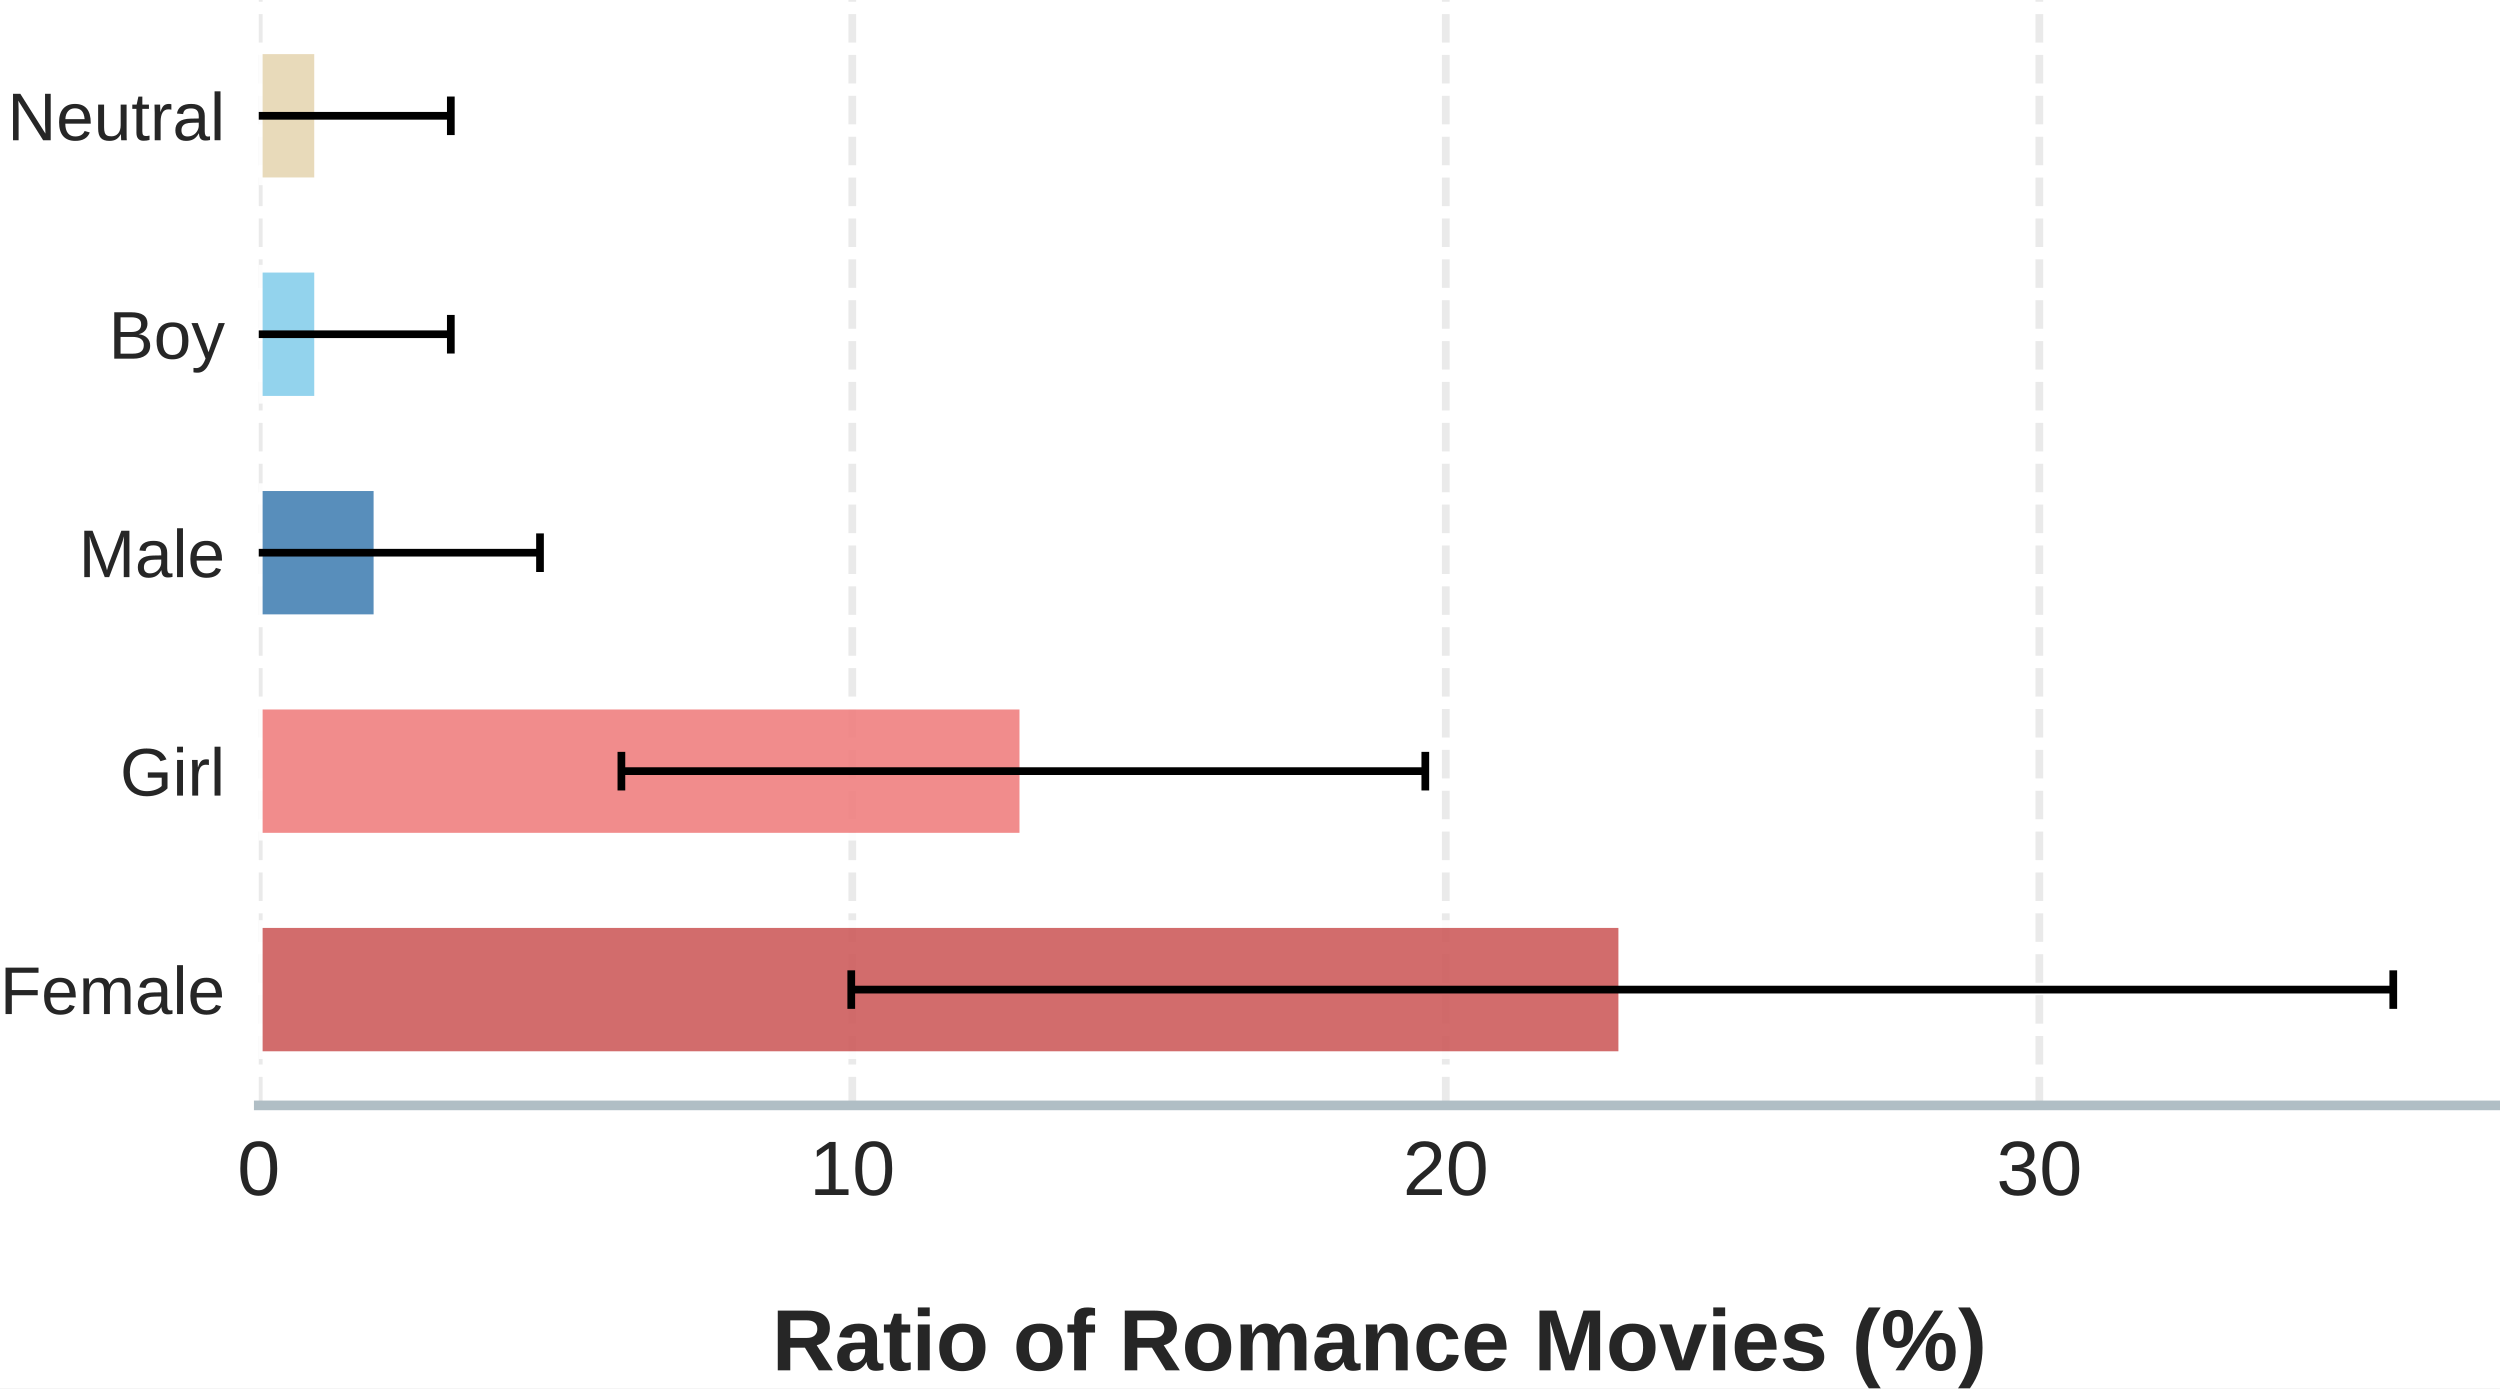
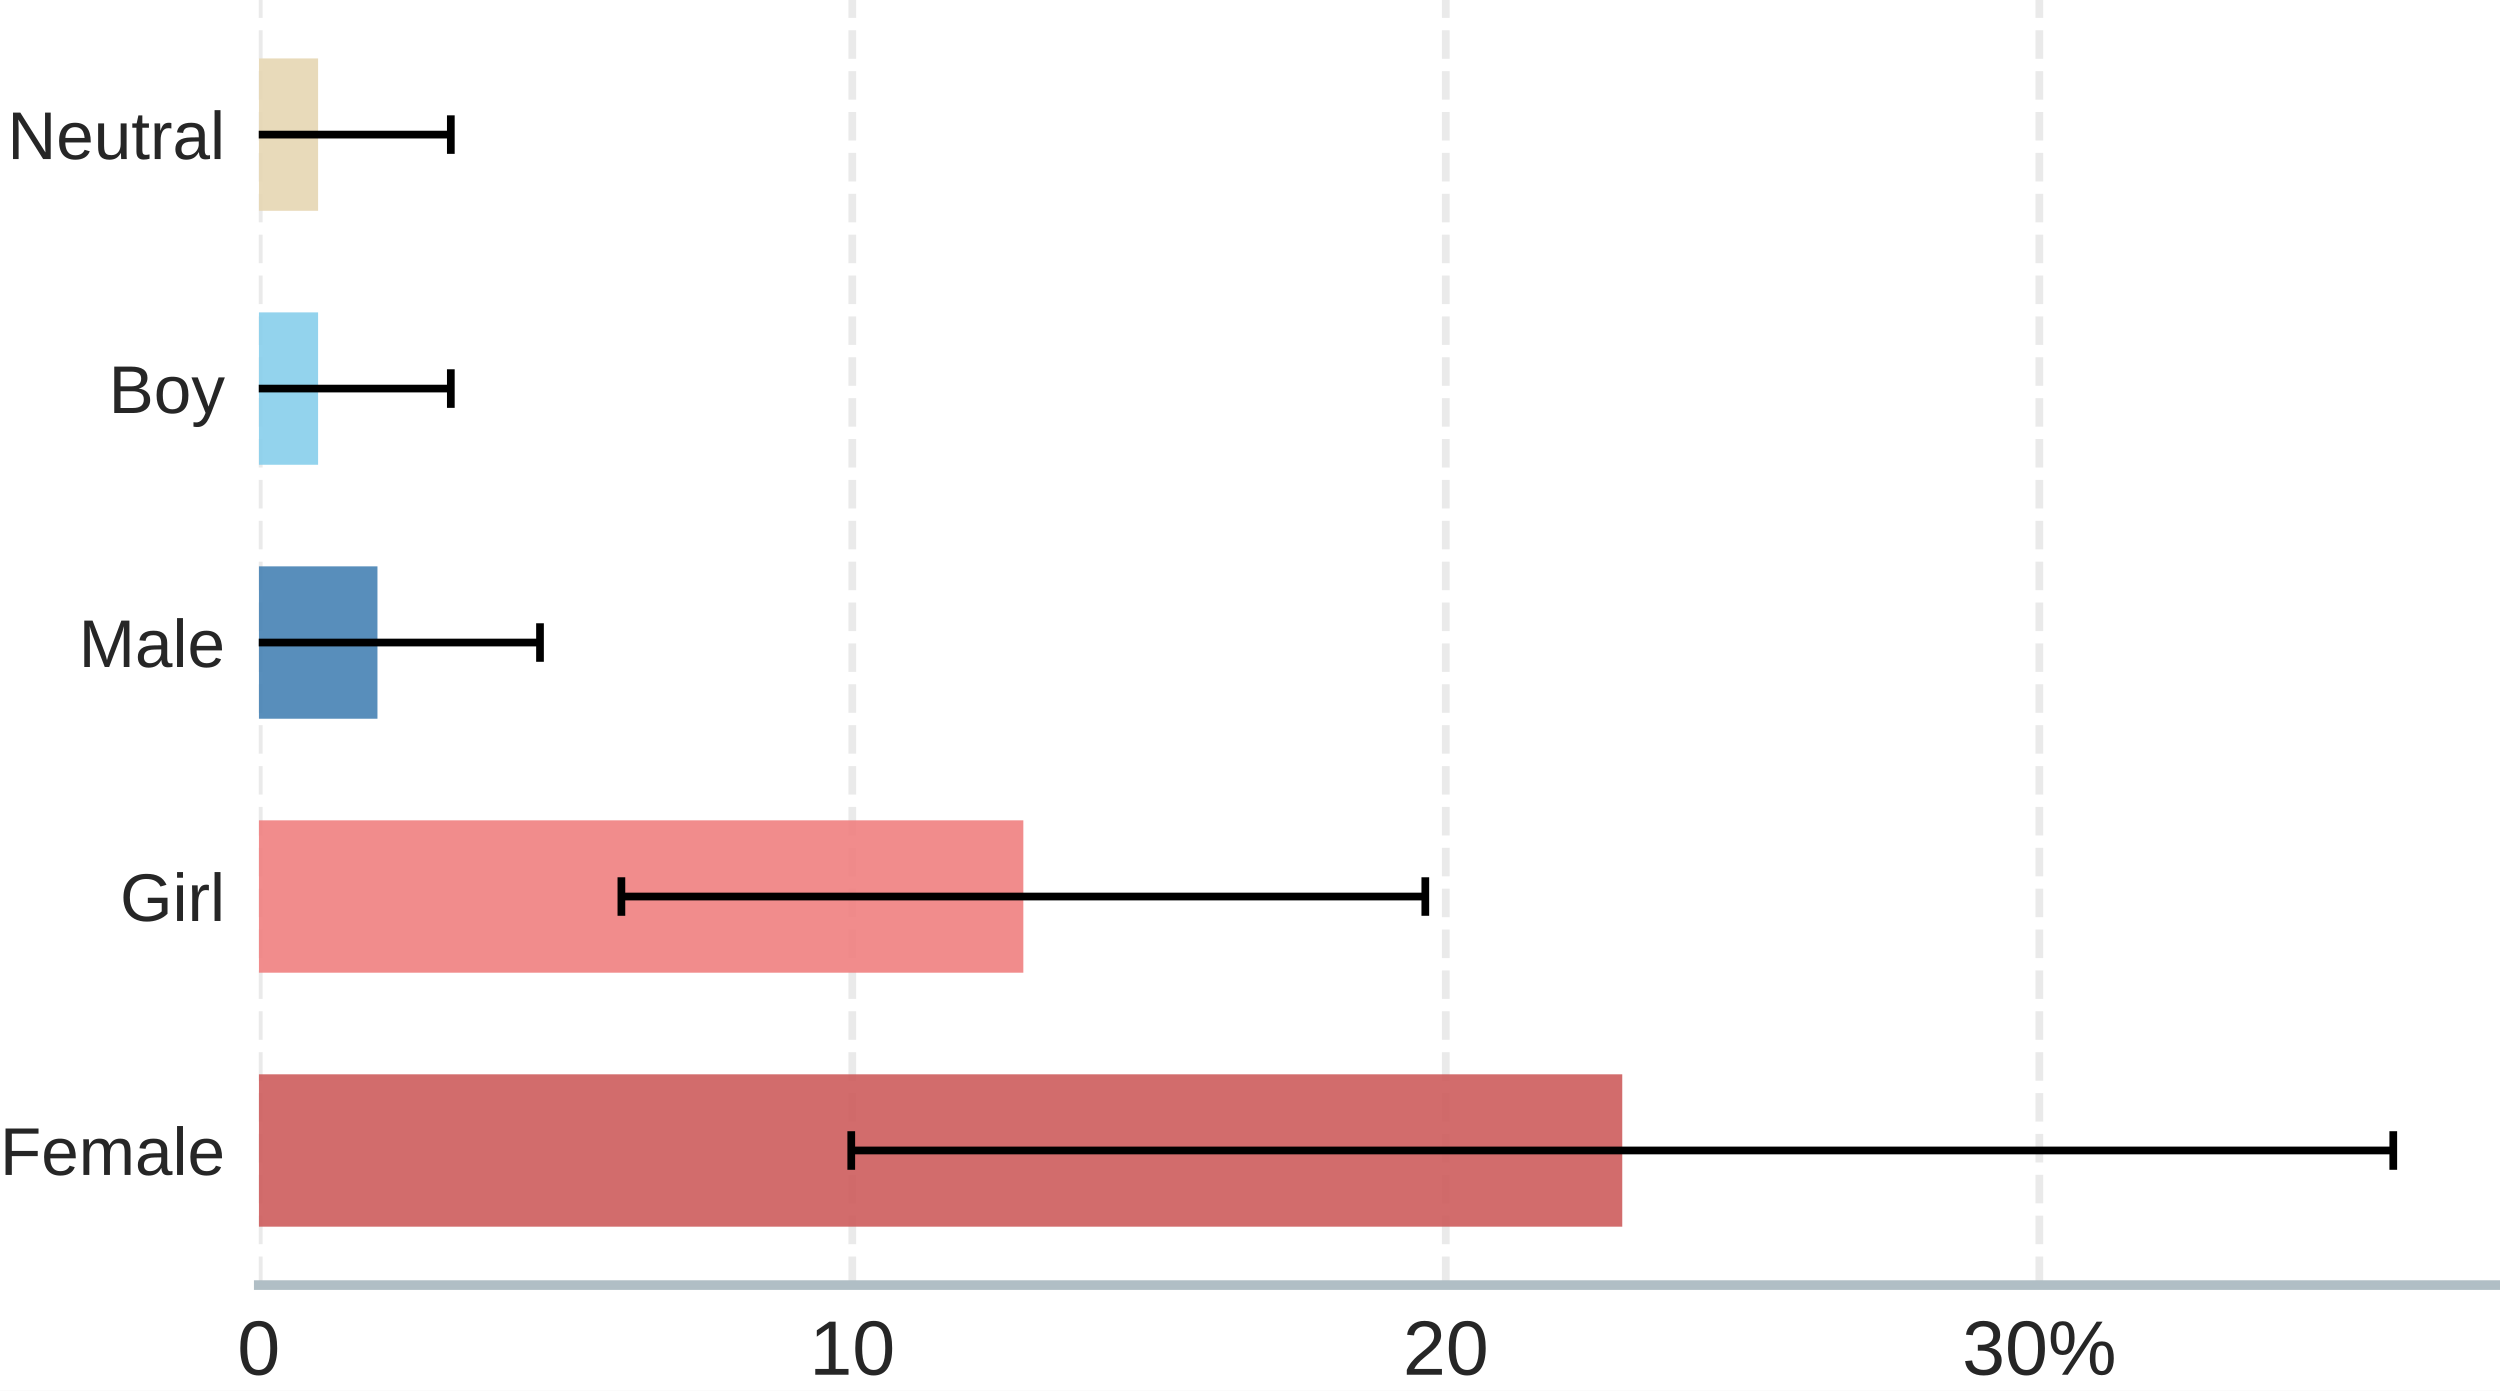
- <svg xmlns="http://www.w3.org/2000/svg" xmlns:xlink="http://www.w3.org/1999/xlink" width="259.32pt" height="144.007pt" viewBox="0 0 259.32 144.007" version="1.1">
+ <svg xmlns="http://www.w3.org/2000/svg" xmlns:xlink="http://www.w3.org/1999/xlink" width="259.32pt" height="144.257pt" viewBox="0 0 259.32 144.257" version="1.1">
  <defs>
    <style type="text/css">*{stroke-linejoin: round; stroke-linecap: butt}</style>
  </defs>
  <g id="figure_1">
    <g id="patch_1">
-       <path d="M 0 144.007  L 259.32 144.007  L 259.32 0  L 0 0  z " style="fill: #ffffff" />
+       <path d="M 0 144.257  L 259.32 144.257  L 259.32 0  L 0 0  z " style="fill: #ffffff" />
    </g>
    <g id="axes_1">
      <g id="patch_2">
-         <path d="M 26.84 114.66  L 259.32 114.66  L 259.32 0  L 26.84 0  z " style="fill: #ffffff" />
+         <path d="M 26.84 133.3  L 259.32 133.3  L 259.32 0  L 26.84 0  z " style="fill: #ffffff" />
      </g>
      <g id="matplotlib.axis_1">
        <g id="xtick_1">
          <g id="line2d_1">
-             <path d="M 26.84 114.66  L 26.84 0  " clip-path="url(#p7f2f84654e)" style="fill: none; stroke-dasharray: 2.96,1.28; stroke-dashoffset: 0; stroke: #cccccc; stroke-opacity: 0.4; stroke-width: 0.8" />
-           </g>
+             <path d="M 26.84 133.3  L 26.84 0  " clip-path="url(#pc5c90c7243)" style="fill: none; stroke-dasharray: 2.96,1.28; stroke-dashoffset: 0; stroke: #cccccc; stroke-opacity: 0.4; stroke-width: 0.8" />
+           </g>
+           <g id="line2d_2" />
          <g id="text_1">
-             <g style="fill: #262626" transform="translate(24.61516 123.9575) scale(0.08 -0.08)">
+             <g style="fill: #262626" transform="translate(24.61516 142.5975) scale(0.08 -0.08)">
              <defs>
                <path id="LiberationSans-30" d="M 3309 2203  Q 3309 1100 2920 518  Q 2531 -63 1772 -63  Q 1013 -63 631 515  Q 250 1094 250 2203  Q 250 3338 620 3903  Q 991 4469 1791 4469  Q 2569 4469 2939 3897  Q 3309 3325 3309 2203  z M 2738 2203  Q 2738 3156 2517 3584  Q 2297 4013 1791 4013  Q 1272 4013 1045 3591  Q 819 3169 819 2203  Q 819 1266 1048 831  Q 1278 397 1778 397  Q 2275 397 2506 840  Q 2738 1284 2738 2203  z " transform="scale(0.015625)" />
              </defs>
              <use xlink:href="#LiberationSans-30" />
            </g>
          </g>
        </g>
        <g id="xtick_2">
-           <g id="line2d_2">
-             <path d="M 88.405 114.66  L 88.405 0  " clip-path="url(#p7f2f84654e)" style="fill: none; stroke-dasharray: 2.96,1.28; stroke-dashoffset: 0; stroke: #cccccc; stroke-opacity: 0.4; stroke-width: 0.8" />
-           </g>
+           <g id="line2d_3">
+             <path d="M 88.405 133.3  L 88.405 0  " clip-path="url(#pc5c90c7243)" style="fill: none; stroke-dasharray: 2.96,1.28; stroke-dashoffset: 0; stroke: #cccccc; stroke-opacity: 0.4; stroke-width: 0.8" />
+           </g>
+           <g id="line2d_4" />
          <g id="text_2">
-             <g style="fill: #262626" transform="translate(83.9562 123.9575) scale(0.08 -0.08)">
+             <g style="fill: #262626" transform="translate(83.9562 142.5975) scale(0.08 -0.08)">
              <defs>
                <path id="LiberationSans-31" d="M 488 0  L 488 478  L 1609 478  L 1609 3866  L 616 3156  L 616 3688  L 1656 4403  L 2175 4403  L 2175 478  L 3247 478  L 3247 0  L 488 0  z " transform="scale(0.015625)" />
              </defs>
              <use xlink:href="#LiberationSans-31" />
              <use xlink:href="#LiberationSans-30" transform="translate(55.61523 0)" />
            </g>
          </g>
        </g>
        <g id="xtick_3">
-           <g id="line2d_3">
-             <path d="M 149.97 114.66  L 149.97 0  " clip-path="url(#p7f2f84654e)" style="fill: none; stroke-dasharray: 2.96,1.28; stroke-dashoffset: 0; stroke: #cccccc; stroke-opacity: 0.4; stroke-width: 0.8" />
-           </g>
+           <g id="line2d_5">
+             <path d="M 149.97 133.3  L 149.97 0  " clip-path="url(#pc5c90c7243)" style="fill: none; stroke-dasharray: 2.96,1.28; stroke-dashoffset: 0; stroke: #cccccc; stroke-opacity: 0.4; stroke-width: 0.8" />
+           </g>
+           <g id="line2d_6" />
          <g id="text_3">
-             <g style="fill: #262626" transform="translate(145.5216 123.9575) scale(0.08 -0.08)">
+             <g style="fill: #262626" transform="translate(145.5216 142.5975) scale(0.08 -0.08)">
              <defs>
                <path id="LiberationSans-32" d="M 322 0  L 322 397  Q 481 763 711 1042  Q 941 1322 1194 1548  Q 1447 1775 1695 1969  Q 1944 2163 2144 2356  Q 2344 2550 2467 2762  Q 2591 2975 2591 3244  Q 2591 3606 2378 3806  Q 2166 4006 1788 4006  Q 1428 4006 1195 3811  Q 963 3616 922 3263  L 347 3316  Q 409 3844 795 4156  Q 1181 4469 1788 4469  Q 2453 4469 2811 4155  Q 3169 3841 3169 3263  Q 3169 3006 3051 2753  Q 2934 2500 2703 2247  Q 2472 1994 1819 1463  Q 1459 1169 1246 933  Q 1034 697 941 478  L 3238 478  L 3238 0  L 322 0  z " transform="scale(0.015625)" />
              </defs>
              <use xlink:href="#LiberationSans-32" />
              <use xlink:href="#LiberationSans-30" transform="translate(55.61523 0)" />
            </g>
          </g>
        </g>
        <g id="xtick_4">
-           <g id="line2d_4">
-             <path d="M 211.536 114.66  L 211.536 0  " clip-path="url(#p7f2f84654e)" style="fill: none; stroke-dasharray: 2.96,1.28; stroke-dashoffset: 0; stroke: #cccccc; stroke-opacity: 0.4; stroke-width: 0.8" />
-           </g>
+           <g id="line2d_7">
+             <path d="M 211.536 133.3  L 211.536 0  " clip-path="url(#pc5c90c7243)" style="fill: none; stroke-dasharray: 2.96,1.28; stroke-dashoffset: 0; stroke: #cccccc; stroke-opacity: 0.4; stroke-width: 0.8" />
+           </g>
+           <g id="line2d_8" />
          <g id="text_4">
-             <g style="fill: #262626" transform="translate(207.087 123.9575) scale(0.08 -0.08)">
+             <g style="fill: #262626" transform="translate(203.5302 142.5975) scale(0.08 -0.08)">
              <defs>
                <path id="LiberationSans-33" d="M 3278 1216  Q 3278 606 2890 271  Q 2503 -63 1784 -63  Q 1116 -63 717 239  Q 319 541 244 1131  L 825 1184  Q 938 403 1784 403  Q 2209 403 2451 612  Q 2694 822 2694 1234  Q 2694 1594 2417 1795  Q 2141 1997 1619 1997  L 1300 1997  L 1300 2484  L 1606 2484  Q 2069 2484 2323 2686  Q 2578 2888 2578 3244  Q 2578 3597 2370 3801  Q 2163 4006 1753 4006  Q 1381 4006 1151 3815  Q 922 3625 884 3278  L 319 3322  Q 381 3863 767 4166  Q 1153 4469 1759 4469  Q 2422 4469 2789 4161  Q 3156 3853 3156 3303  Q 3156 2881 2920 2617  Q 2684 2353 2234 2259  L 2234 2247  Q 2728 2194 3003 1916  Q 3278 1638 3278 1216  z " transform="scale(0.015625)" />
+                 <path id="LiberationSans-25" d="M 5463 1356  Q 5463 684 5209 323  Q 4956 -38 4463 -38  Q 3975 -38 3726 314  Q 3478 666 3478 1356  Q 3478 2069 3717 2417  Q 3956 2766 4475 2766  Q 4988 2766 5225 2408  Q 5463 2050 5463 1356  z M 1647 0  L 1163 0  L 4044 4403  L 4534 4403  L 1647 0  z M 1231 4441  Q 1728 4441 1968 4091  Q 2209 3741 2209 3047  Q 2209 2369 1961 2003  Q 1713 1638 1219 1638  Q 725 1638 476 2000  Q 228 2363 228 3047  Q 228 3744 468 4092  Q 709 4441 1231 4441  z M 5000 1356  Q 5000 1916 4879 2167  Q 4759 2419 4475 2419  Q 4191 2419 4064 2172  Q 3938 1925 3938 1356  Q 3938 822 4061 564  Q 4184 306 4469 306  Q 4744 306 4872 567  Q 5000 828 5000 1356  z M 1750 3047  Q 1750 3597 1631 3850  Q 1513 4103 1231 4103  Q 938 4103 813 3854  Q 688 3606 688 3047  Q 688 2506 813 2248  Q 938 1991 1225 1991  Q 1497 1991 1623 2253  Q 1750 2516 1750 3047  z " transform="scale(0.015625)" />
              </defs>
              <use xlink:href="#LiberationSans-33" />
              <use xlink:href="#LiberationSans-30" transform="translate(55.61523 0)" />
-             </g>
-           </g>
-         </g>
-         <g id="text_5">
-           <g style="fill: #262626" transform="translate(80.07461 142.1397) scale(0.09 -0.09)">
-             <defs>
-               <path id="LiberationSans-Bold-52" d="M 3453 0  L 2431 1672  L 1350 1672  L 1350 0  L 428 0  L 428 4403  L 2628 4403  Q 3416 4403 3844 4064  Q 4272 3725 4272 3091  Q 4272 2628 4009 2292  Q 3747 1956 3300 1850  L 4491 0  L 3453 0  z M 3344 3053  Q 3344 3688 2531 3688  L 1350 3688  L 1350 2388  L 2556 2388  Q 2944 2388 3144 2563  Q 3344 2738 3344 3053  z " transform="scale(0.015625)" />
-               <path id="LiberationSans-Bold-61" d="M 1228 -63  Q 738 -63 463 204  Q 188 472 188 956  Q 188 1481 530 1756  Q 872 2031 1522 2038  L 2250 2050  L 2250 2222  Q 2250 2553 2134 2714  Q 2019 2875 1756 2875  Q 1513 2875 1398 2764  Q 1284 2653 1256 2397  L 341 2441  Q 425 2934 792 3189  Q 1159 3444 1794 3444  Q 2434 3444 2781 3128  Q 3128 2813 3128 2231  L 3128 1000  Q 3128 716 3192 608  Q 3256 500 3406 500  Q 3506 500 3600 519  L 3600 44  Q 3522 25 3459 9  Q 3397 -6 3334 -15  Q 3272 -25 3201 -31  Q 3131 -38 3038 -38  Q 2706 -38 2548 125  Q 2391 288 2359 603  L 2341 603  Q 1972 -63 1228 -63  z M 2250 1566  L 1800 1559  Q 1494 1547 1366 1492  Q 1238 1438 1170 1325  Q 1103 1213 1103 1025  Q 1103 784 1214 667  Q 1325 550 1509 550  Q 1716 550 1886 662  Q 2056 775 2153 973  Q 2250 1172 2250 1394  L 2250 1566  z " transform="scale(0.015625)" />
-               <path id="LiberationSans-Bold-74" d="M 1313 -56  Q 925 -56 715 155  Q 506 366 506 794  L 506 2788  L 78 2788  L 78 3381  L 550 3381  L 825 4175  L 1375 4175  L 1375 3381  L 2016 3381  L 2016 2788  L 1375 2788  L 1375 1031  Q 1375 784 1469 667  Q 1563 550 1759 550  Q 1863 550 2053 594  L 2053 50  Q 1728 -56 1313 -56  z " transform="scale(0.015625)" />
-               <path id="LiberationSans-Bold-69" d="M 447 3991  L 447 4638  L 1325 4638  L 1325 3991  L 447 3991  z M 447 0  L 447 3381  L 1325 3381  L 1325 0  L 447 0  z " transform="scale(0.015625)" />
-               <path id="LiberationSans-Bold-6f" d="M 3659 1694  Q 3659 872 3203 404  Q 2747 -63 1941 -63  Q 1150 -63 700 406  Q 250 875 250 1694  Q 250 2509 700 2976  Q 1150 3444 1959 3444  Q 2788 3444 3223 2992  Q 3659 2541 3659 1694  z M 2741 1694  Q 2741 2297 2544 2569  Q 2347 2841 1972 2841  Q 1172 2841 1172 1694  Q 1172 1128 1367 833  Q 1563 538 1931 538  Q 2741 538 2741 1694  z " transform="scale(0.015625)" />
-               <path id="LiberationSans-Bold-20" transform="scale(0.015625)" />
-               <path id="LiberationSans-Bold-66" d="M 1478 2788  L 1478 0  L 603 0  L 603 2788  L 109 2788  L 109 3381  L 603 3381  L 603 3734  Q 603 4194 847 4416  Q 1091 4638 1588 4638  Q 1834 4638 2144 4588  L 2144 4022  Q 2016 4050 1888 4050  Q 1663 4050 1570 3961  Q 1478 3872 1478 3647  L 1478 3381  L 2144 3381  L 2144 2788  L 1478 2788  z " transform="scale(0.015625)" />
-               <path id="LiberationSans-Bold-6d" d="M 2438 0  L 2438 1897  Q 2438 2788 1925 2788  Q 1659 2788 1492 2516  Q 1325 2244 1325 1813  L 1325 0  L 447 0  L 447 2625  Q 447 2897 439 3070  Q 431 3244 422 3381  L 1259 3381  Q 1269 3322 1284 3064  Q 1300 2806 1300 2709  L 1313 2709  Q 1475 3097 1717 3272  Q 1959 3447 2297 3447  Q 3072 3447 3238 2709  L 3256 2709  Q 3428 3103 3668 3275  Q 3909 3447 4281 3447  Q 4775 3447 5034 3111  Q 5294 2775 5294 2147  L 5294 0  L 4422 0  L 4422 1897  Q 4422 2788 3909 2788  Q 3653 2788 3489 2539  Q 3325 2291 3309 1853  L 3309 0  L 2438 0  z " transform="scale(0.015625)" />
-               <path id="LiberationSans-Bold-6e" d="M 2638 0  L 2638 1897  Q 2638 2788 2034 2788  Q 1716 2788 1520 2514  Q 1325 2241 1325 1813  L 1325 0  L 447 0  L 447 2625  Q 447 2897 439 3070  Q 431 3244 422 3381  L 1259 3381  Q 1269 3322 1284 3064  Q 1300 2806 1300 2709  L 1313 2709  Q 1491 3097 1759 3272  Q 2028 3447 2400 3447  Q 2938 3447 3225 3115  Q 3513 2784 3513 2147  L 3513 0  L 2638 0  z " transform="scale(0.015625)" />
-               <path id="LiberationSans-Bold-63" d="M 1856 -63  Q 1088 -63 669 395  Q 250 853 250 1672  Q 250 2509 672 2976  Q 1094 3444 1869 3444  Q 2466 3444 2856 3144  Q 3247 2844 3347 2316  L 2463 2272  Q 2425 2531 2275 2686  Q 2125 2841 1850 2841  Q 1172 2841 1172 1706  Q 1172 538 1863 538  Q 2113 538 2281 695  Q 2450 853 2491 1166  L 3372 1125  Q 3325 778 3123 506  Q 2922 234 2594 85  Q 2266 -63 1856 -63  z " transform="scale(0.015625)" />
-               <path id="LiberationSans-Bold-65" d="M 1831 -63  Q 1069 -63 659 389  Q 250 841 250 1706  Q 250 2544 665 2994  Q 1081 3444 1844 3444  Q 2572 3444 2956 2961  Q 3341 2478 3341 1547  L 3341 1522  L 1172 1522  Q 1172 1028 1355 776  Q 1538 525 1875 525  Q 2341 525 2463 928  L 3291 856  Q 2931 -63 1831 -63  z M 1831 2891  Q 1522 2891 1355 2675  Q 1188 2459 1178 2072  L 2491 2072  Q 2466 2481 2294 2686  Q 2122 2891 1831 2891  z " transform="scale(0.015625)" />
-               <path id="LiberationSans-Bold-4d" d="M 4084 0  L 4084 2669  Q 4084 2759 4086 2850  Q 4088 2941 4116 3628  Q 3894 2788 3788 2456  L 2994 0  L 2338 0  L 1544 2456  L 1209 3628  Q 1247 2903 1247 2669  L 1247 0  L 428 0  L 428 4403  L 1663 4403  L 2450 1941  L 2519 1703  L 2669 1113  L 2866 1819  L 3675 4403  L 4903 4403  L 4903 0  L 4084 0  z " transform="scale(0.015625)" />
-               <path id="LiberationSans-Bold-76" d="M 2284 0  L 1234 0  L 25 3381  L 953 3381  L 1544 1491  Q 1591 1334 1766 709  Q 1797 838 1894 1159  Q 1991 1481 2613 3381  L 3531 3381  L 2284 0  z " transform="scale(0.015625)" />
-               <path id="LiberationSans-Bold-73" d="M 3297 988  Q 3297 497 2895 217  Q 2494 -63 1784 -63  Q 1088 -63 717 157  Q 347 378 225 844  L 997 959  Q 1063 719 1223 619  Q 1384 519 1784 519  Q 2153 519 2322 612  Q 2491 706 2491 906  Q 2491 1069 2355 1164  Q 2219 1259 1894 1325  Q 1150 1472 890 1598  Q 631 1725 495 1926  Q 359 2128 359 2422  Q 359 2906 732 3176  Q 1106 3447 1791 3447  Q 2394 3447 2761 3212  Q 3128 2978 3219 2534  L 2441 2453  Q 2403 2659 2256 2761  Q 2109 2863 1791 2863  Q 1478 2863 1322 2783  Q 1166 2703 1166 2516  Q 1166 2369 1286 2283  Q 1406 2197 1691 2141  Q 2088 2059 2395 1973  Q 2703 1888 2889 1769  Q 3075 1650 3186 1464  Q 3297 1278 3297 988  z " transform="scale(0.015625)" />
-               <path id="LiberationSans-Bold-28" d="M 1247 -1328  Q 756 -622 537 81  Q 319 784 319 1659  Q 319 2531 537 3232  Q 756 3934 1247 4638  L 2125 4638  Q 1631 3925 1407 3219  Q 1184 2513 1184 1656  Q 1184 803 1406 101  Q 1628 -600 2125 -1328  L 1247 -1328  z " transform="scale(0.015625)" />
-               <path id="LiberationSans-Bold-25" d="M 5522 1350  Q 5522 669 5240 309  Q 4959 -50 4416 -50  Q 3866 -50 3587 306  Q 3309 663 3309 1350  Q 3309 2050 3578 2401  Q 3847 2753 4428 2753  Q 4991 2753 5256 2398  Q 5522 2044 5522 1350  z M 1725 0  L 1081 0  L 3956 4403  L 4609 4403  L 1725 0  z M 1275 4453  Q 1834 4453 2104 4100  Q 2375 3747 2375 3053  Q 2375 2372 2092 2011  Q 1809 1650 1259 1650  Q 716 1650 437 2008  Q 159 2366 159 3053  Q 159 3763 428 4108  Q 697 4453 1275 4453  z M 4850 1350  Q 4850 1847 4754 2059  Q 4659 2272 4428 2272  Q 4178 2272 4083 2056  Q 3988 1841 3988 1350  Q 3988 850 4088 645  Q 4188 441 4422 441  Q 4650 441 4750 653  Q 4850 866 4850 1350  z M 1697 3053  Q 1697 3544 1601 3756  Q 1506 3969 1275 3969  Q 1025 3969 928 3758  Q 831 3547 831 3053  Q 831 2559 932 2348  Q 1034 2138 1269 2138  Q 1500 2138 1598 2350  Q 1697 2563 1697 3053  z " transform="scale(0.015625)" />
-               <path id="LiberationSans-Bold-29" d="M 6 -1328  Q 506 -597 726 101  Q 947 800 947 1656  Q 947 2516 722 3223  Q 497 3931 6 4638  L 884 4638  Q 1378 3928 1595 3225  Q 1813 2522 1813 1659  Q 1813 791 1595 87  Q 1378 -616 884 -1328  L 6 -1328  z " transform="scale(0.015625)" />
-             </defs>
-             <use xlink:href="#LiberationSans-Bold-52" />
-             <use xlink:href="#LiberationSans-Bold-61" transform="translate(72.2168 0)" />
-             <use xlink:href="#LiberationSans-Bold-74" transform="translate(127.832 0)" />
-             <use xlink:href="#LiberationSans-Bold-69" transform="translate(161.1328 0)" />
-             <use xlink:href="#LiberationSans-Bold-6f" transform="translate(188.916 0)" />
-             <use xlink:href="#LiberationSans-Bold-20" transform="translate(250 0)" />
-             <use xlink:href="#LiberationSans-Bold-6f" transform="translate(277.7832 0)" />
-             <use xlink:href="#LiberationSans-Bold-66" transform="translate(338.8672 0)" />
-             <use xlink:href="#LiberationSans-Bold-20" transform="translate(372.168 0)" />
-             <use xlink:href="#LiberationSans-Bold-52" transform="translate(399.9512 0)" />
-             <use xlink:href="#LiberationSans-Bold-6f" transform="translate(472.168 0)" />
-             <use xlink:href="#LiberationSans-Bold-6d" transform="translate(533.252 0)" />
-             <use xlink:href="#LiberationSans-Bold-61" transform="translate(622.168 0)" />
-             <use xlink:href="#LiberationSans-Bold-6e" transform="translate(677.7832 0)" />
-             <use xlink:href="#LiberationSans-Bold-63" transform="translate(738.8672 0)" />
-             <use xlink:href="#LiberationSans-Bold-65" transform="translate(794.4824 0)" />
-             <use xlink:href="#LiberationSans-Bold-20" transform="translate(850.0977 0)" />
-             <use xlink:href="#LiberationSans-Bold-4d" transform="translate(877.8809 0)" />
-             <use xlink:href="#LiberationSans-Bold-6f" transform="translate(961.1816 0)" />
-             <use xlink:href="#LiberationSans-Bold-76" transform="translate(1022.266 0)" />
-             <use xlink:href="#LiberationSans-Bold-69" transform="translate(1077.881 0)" />
-             <use xlink:href="#LiberationSans-Bold-65" transform="translate(1105.664 0)" />
-             <use xlink:href="#LiberationSans-Bold-73" transform="translate(1161.279 0)" />
-             <use xlink:href="#LiberationSans-Bold-20" transform="translate(1216.895 0)" />
-             <use xlink:href="#LiberationSans-Bold-28" transform="translate(1244.678 0)" />
-             <use xlink:href="#LiberationSans-Bold-25" transform="translate(1277.979 0)" />
-             <use xlink:href="#LiberationSans-Bold-29" transform="translate(1366.895 0)" />
+               <use xlink:href="#LiberationSans-25" transform="translate(111.2305 0)" />
+             </g>
          </g>
        </g>
      </g>
      <g id="matplotlib.axis_2">
        <g id="ytick_1">
-           <g id="text_6">
-             <g style="fill: #262626" transform="translate(0 105.1866) scale(0.07 -0.07)">
+           <g id="line2d_9" />
+           <g id="text_5">
+             <g style="fill: #262626" transform="translate(0 121.8742) scale(0.07 -0.07)">
              <defs>
                <path id="LiberationSans-46" d="M 1122 3916  L 1122 2278  L 3578 2278  L 3578 1784  L 1122 1784  L 1122 0  L 525 0  L 525 4403  L 3653 4403  L 3653 3916  L 1122 3916  z " transform="scale(0.015625)" />
                <path id="LiberationSans-65" d="M 863 1572  Q 863 991 1103 675  Q 1344 359 1806 359  Q 2172 359 2392 506  Q 2613 653 2691 878  L 3184 738  Q 2881 -63 1806 -63  Q 1056 -63 664 384  Q 272 831 272 1713  Q 272 2550 664 2997  Q 1056 3444 1784 3444  Q 3275 3444 3275 1647  L 3275 1572  L 863 1572  z M 2694 2003  Q 2647 2538 2422 2783  Q 2197 3028 1775 3028  Q 1366 3028 1127 2754  Q 888 2481 869 2003  L 2694 2003  z " transform="scale(0.015625)" />
                <path id="LiberationSans-6d" d="M 2400 0  L 2400 2144  Q 2400 2634 2265 2821  Q 2131 3009 1781 3009  Q 1422 3009 1212 2734  Q 1003 2459 1003 1959  L 1003 0  L 444 0  L 444 2659  Q 444 3250 425 3381  L 956 3381  Q 959 3366 962 3297  Q 966 3228 970 3139  Q 975 3050 981 2803  L 991 2803  Q 1172 3163 1406 3303  Q 1641 3444 1978 3444  Q 2363 3444 2586 3291  Q 2809 3138 2897 2803  L 2906 2803  Q 3081 3144 3329 3294  Q 3578 3444 3931 3444  Q 4444 3444 4676 3166  Q 4909 2888 4909 2253  L 4909 0  L 4353 0  L 4353 2144  Q 4353 2634 4218 2821  Q 4084 3009 3734 3009  Q 3366 3009 3161 2736  Q 2956 2463 2956 1959  L 2956 0  L 2400 0  z " transform="scale(0.015625)" />
                <path id="LiberationSans-61" d="M 1294 -63  Q 784 -63 528 206  Q 272 475 272 944  Q 272 1469 617 1750  Q 963 2031 1731 2050  L 2491 2063  L 2491 2247  Q 2491 2659 2316 2837  Q 2141 3016 1766 3016  Q 1388 3016 1216 2887  Q 1044 2759 1009 2478  L 422 2531  Q 566 3444 1778 3444  Q 2416 3444 2737 3151  Q 3059 2859 3059 2306  L 3059 850  Q 3059 600 3125 473  Q 3191 347 3375 347  Q 3456 347 3559 369  L 3559 19  Q 3347 -31 3125 -31  Q 2813 -31 2670 133  Q 2528 297 2509 647  L 2491 647  Q 2275 259 1989 98  Q 1703 -63 1294 -63  z M 1422 359  Q 1731 359 1972 500  Q 2213 641 2352 886  Q 2491 1131 2491 1391  L 2491 1669  L 1875 1656  Q 1478 1650 1273 1575  Q 1069 1500 959 1344  Q 850 1188 850 934  Q 850 659 998 509  Q 1147 359 1422 359  z " transform="scale(0.015625)" />
                <path id="LiberationSans-6c" d="M 431 0  L 431 4638  L 994 4638  L 994 0  L 431 0  z " transform="scale(0.015625)" />
              </defs>
              <use xlink:href="#LiberationSans-46" />
              <use xlink:href="#LiberationSans-65" transform="translate(61.08398 0)" />
              <use xlink:href="#LiberationSans-6d" transform="translate(116.6992 0)" />
              <use xlink:href="#LiberationSans-61" transform="translate(200 0)" />
              <use xlink:href="#LiberationSans-6c" transform="translate(255.6152 0)" />
              <use xlink:href="#LiberationSans-65" transform="translate(277.832 0)" />
            </g>
          </g>
        </g>
        <g id="ytick_2">
-           <g id="text_7">
-             <g style="fill: #262626" transform="translate(12.45344 82.52648) scale(0.07 -0.07)">
+           <g id="line2d_10" />
+           <g id="text_6">
+             <g style="fill: #262626" transform="translate(12.45344 95.53028) scale(0.07 -0.07)">
              <defs>
                <path id="LiberationSans-47" d="M 322 2222  Q 322 3294 897 3881  Q 1472 4469 2513 4469  Q 3244 4469 3700 4222  Q 4156 3975 4403 3431  L 3834 3263  Q 3647 3638 3317 3809  Q 2988 3981 2497 3981  Q 1734 3981 1331 3520  Q 928 3059 928 2222  Q 928 1388 1356 905  Q 1784 422 2541 422  Q 2972 422 3345 553  Q 3719 684 3950 909  L 3950 1703  L 2634 1703  L 2634 2203  L 4500 2203  L 4500 684  Q 4150 328 3642 132  Q 3134 -63 2541 -63  Q 1850 -63 1350 212  Q 850 488 586 1005  Q 322 1522 322 2222  z " transform="scale(0.015625)" />
                <path id="LiberationSans-69" d="M 428 4100  L 428 4638  L 991 4638  L 991 4100  L 428 4100  z M 428 0  L 428 3381  L 991 3381  L 991 0  L 428 0  z " transform="scale(0.015625)" />
                <path id="LiberationSans-72" d="M 444 0  L 444 2594  Q 444 2950 425 3381  L 956 3381  Q 981 2806 981 2691  L 994 2691  Q 1128 3125 1303 3284  Q 1478 3444 1797 3444  Q 1909 3444 2025 3413  L 2025 2897  Q 1913 2928 1725 2928  Q 1375 2928 1190 2626  Q 1006 2325 1006 1763  L 1006 0  L 444 0  z " transform="scale(0.015625)" />
              </defs>
              <use xlink:href="#LiberationSans-47" />
              <use xlink:href="#LiberationSans-69" transform="translate(77.7832 0)" />
              <use xlink:href="#LiberationSans-72" transform="translate(100 0)" />
              <use xlink:href="#LiberationSans-6c" transform="translate(133.3008 0)" />
            </g>
          </g>
        </g>
        <g id="ytick_3">
-           <g id="text_8">
-             <g style="fill: #262626" transform="translate(8.168125 59.86641) scale(0.07 -0.07)">
+           <g id="line2d_11" />
+           <g id="text_7">
+             <g style="fill: #262626" transform="translate(8.168125 69.18641) scale(0.07 -0.07)">
              <defs>
                <path id="LiberationSans-4d" d="M 4269 0  L 4269 2938  Q 4269 3425 4297 3875  Q 4144 3316 4022 3000  L 2884 0  L 2466 0  L 1313 3000  L 1138 3531  L 1034 3875  L 1044 3528  L 1056 2938  L 1056 0  L 525 0  L 525 4403  L 1309 4403  L 2481 1350  Q 2544 1166 2601 955  Q 2659 744 2678 650  Q 2703 775 2783 1029  Q 2863 1284 2891 1350  L 4041 4403  L 4806 4403  L 4806 0  L 4269 0  z " transform="scale(0.015625)" />
              </defs>
              <use xlink:href="#LiberationSans-4d" />
              <use xlink:href="#LiberationSans-61" transform="translate(83.30078 0)" />
              <use xlink:href="#LiberationSans-6c" transform="translate(138.916 0)" />
              <use xlink:href="#LiberationSans-65" transform="translate(161.1328 0)" />
            </g>
          </g>
        </g>
        <g id="ytick_4">
-           <g id="text_9">
-             <g style="fill: #262626" transform="translate(11.27766 37.20633) scale(0.07 -0.07)">
+           <g id="line2d_12" />
+           <g id="text_8">
+             <g style="fill: #262626" transform="translate(11.27766 42.84253) scale(0.07 -0.07)">
              <defs>
                <path id="LiberationSans-42" d="M 3931 1241  Q 3931 653 3503 326  Q 3075 0 2313 0  L 525 0  L 525 4403  L 2125 4403  Q 3675 4403 3675 3334  Q 3675 2944 3456 2678  Q 3238 2413 2838 2322  Q 3363 2259 3647 1970  Q 3931 1681 3931 1241  z M 3075 3263  Q 3075 3619 2831 3772  Q 2588 3925 2125 3925  L 1122 3925  L 1122 2531  L 2125 2531  Q 2603 2531 2839 2711  Q 3075 2891 3075 3263  z M 3328 1288  Q 3328 2066 2234 2066  L 1122 2066  L 1122 478  L 2281 478  Q 2828 478 3078 681  Q 3328 884 3328 1288  z " transform="scale(0.015625)" />
                <path id="LiberationSans-6f" d="M 3291 1694  Q 3291 806 2900 371  Q 2509 -63 1766 -63  Q 1025 -63 647 389  Q 269 841 269 1694  Q 269 3444 1784 3444  Q 2559 3444 2925 3017  Q 3291 2591 3291 1694  z M 2700 1694  Q 2700 2394 2492 2711  Q 2284 3028 1794 3028  Q 1300 3028 1079 2704  Q 859 2381 859 1694  Q 859 1025 1076 689  Q 1294 353 1759 353  Q 2266 353 2483 678  Q 2700 1003 2700 1694  z " transform="scale(0.015625)" />
                <path id="LiberationSans-79" d="M 597 -1328  Q 366 -1328 209 -1294  L 209 -872  Q 328 -891 472 -891  Q 997 -891 1303 -119  L 1356 16  L 16 3381  L 616 3381  L 1328 1513  Q 1344 1469 1366 1408  Q 1388 1347 1506 1000  Q 1625 653 1634 613  L 1853 1228  L 2594 3381  L 3188 3381  L 1888 0  Q 1678 -541 1497 -805  Q 1316 -1069 1095 -1198  Q 875 -1328 597 -1328  z " transform="scale(0.015625)" />
              </defs>
              <use xlink:href="#LiberationSans-42" />
              <use xlink:href="#LiberationSans-6f" transform="translate(66.69922 0)" />
              <use xlink:href="#LiberationSans-79" transform="translate(122.3145 0)" />
            </g>
          </g>
        </g>
        <g id="ytick_5">
-           <g id="text_10">
-             <g style="fill: #262626" transform="translate(0.775469 14.54625) scale(0.07 -0.07)">
+           <g id="line2d_13" />
+           <g id="text_9">
+             <g style="fill: #262626" transform="translate(0.775469 16.49866) scale(0.07 -0.07)">
              <defs>
                <path id="LiberationSans-4e" d="M 3381 0  L 1025 3750  L 1041 3447  L 1056 2925  L 1056 0  L 525 0  L 525 4403  L 1219 4403  L 3600 628  Q 3563 1241 3563 1516  L 3563 4403  L 4100 4403  L 4100 0  L 3381 0  z " transform="scale(0.015625)" />
                <path id="LiberationSans-75" d="M 981 3381  L 981 1238  Q 981 903 1047 718  Q 1113 534 1256 453  Q 1400 372 1678 372  Q 2084 372 2318 650  Q 2553 928 2553 1422  L 2553 3381  L 3116 3381  L 3116 722  Q 3116 131 3134 0  L 2603 0  Q 2600 16 2597 84  Q 2594 153 2589 242  Q 2584 331 2578 578  L 2569 578  Q 2375 228 2120 82  Q 1866 -63 1488 -63  Q 931 -63 673 214  Q 416 491 416 1128  L 416 3381  L 981 3381  z " transform="scale(0.015625)" />
                <path id="LiberationSans-74" d="M 1731 25  Q 1453 -50 1163 -50  Q 488 -50 488 716  L 488 2972  L 97 2972  L 97 3381  L 509 3381  L 675 4138  L 1050 4138  L 1050 3381  L 1675 3381  L 1675 2972  L 1050 2972  L 1050 838  Q 1050 594 1129 495  Q 1209 397 1406 397  Q 1519 397 1731 441  L 1731 25  z " transform="scale(0.015625)" />
              </defs>
              <use xlink:href="#LiberationSans-4e" />
              <use xlink:href="#LiberationSans-65" transform="translate(72.2168 0)" />
              <use xlink:href="#LiberationSans-75" transform="translate(127.832 0)" />
              <use xlink:href="#LiberationSans-74" transform="translate(183.4473 0)" />
              <use xlink:href="#LiberationSans-72" transform="translate(211.2305 0)" />
              <use xlink:href="#LiberationSans-61" transform="translate(244.5312 0)" />
              <use xlink:href="#LiberationSans-6c" transform="translate(300.1465 0)" />
            </g>
          </g>
        </g>
      </g>
      <g id="patch_3">
-         <path d="M 26.84 109.448  L 168.274 109.448  L 168.274 95.852  L 26.84 95.852  z " clip-path="url(#p7f2f84654e)" style="fill: #cd5c5c; opacity: 0.9; stroke: #ffffff; stroke-width: 0.8; stroke-linejoin: miter" />
+         <path d="M 26.84 127.241  L 168.274 127.241  L 168.274 111.435  L 26.84 111.435  z " clip-path="url(#pc5c90c7243)" style="fill: #cd5c5c; opacity: 0.9" />
      </g>
      <g id="patch_4">
-         <path d="M 26.84 86.788  L 106.15 86.788  L 106.15 73.192  L 26.84 73.192  z " clip-path="url(#p7f2f84654e)" style="fill: #f08080; opacity: 0.9; stroke: #ffffff; stroke-width: 0.8; stroke-linejoin: miter" />
+         <path d="M 26.84 100.897  L 106.15 100.897  L 106.15 85.091  L 26.84 85.091  z " clip-path="url(#pc5c90c7243)" style="fill: #f08080; opacity: 0.9" />
      </g>
      <g id="patch_5">
-         <path d="M 26.84 64.128  L 39.153 64.128  L 39.153 50.532  L 26.84 50.532  z " clip-path="url(#p7f2f84654e)" style="fill: #4682b4; opacity: 0.9; stroke: #ffffff; stroke-width: 0.8; stroke-linejoin: miter" />
+         <path d="M 26.84 74.553  L 39.153 74.553  L 39.153 58.747  L 26.84 58.747  z " clip-path="url(#pc5c90c7243)" style="fill: #4682b4; opacity: 0.9" />
      </g>
      <g id="patch_6">
-         <path d="M 26.84 41.468  L 32.996 41.468  L 32.996 27.872  L 26.84 27.872  z " clip-path="url(#p7f2f84654e)" style="fill: #87ceeb; opacity: 0.9; stroke: #ffffff; stroke-width: 0.8; stroke-linejoin: miter" />
+         <path d="M 26.84 48.209  L 32.996 48.209  L 32.996 32.403  L 26.84 32.403  z " clip-path="url(#pc5c90c7243)" style="fill: #87ceeb; opacity: 0.9" />
      </g>
      <g id="patch_7">
-         <path d="M 26.84 18.808  L 32.996 18.808  L 32.996 5.212  L 26.84 5.212  z " clip-path="url(#p7f2f84654e)" style="fill: #e6d6b3; opacity: 0.9; stroke: #ffffff; stroke-width: 0.8; stroke-linejoin: miter" />
+         <path d="M 26.84 21.865  L 32.996 21.865  L 32.996 6.059  L 26.84 6.059  z " clip-path="url(#pc5c90c7243)" style="fill: #e6d6b3; opacity: 0.9" />
      </g>
      <g id="LineCollection_1">
-         <path d="M 88.299 102.65  L 248.249 102.65  " clip-path="url(#p7f2f84654e)" style="fill: none; stroke: #000000; stroke-width: 0.8" />
-         <path d="M 64.456 79.99  L 147.845 79.99  " clip-path="url(#p7f2f84654e)" style="fill: none; stroke: #000000; stroke-width: 0.8" />
-         <path d="M 22.292 57.33  L 56.013 57.33  " clip-path="url(#p7f2f84654e)" style="fill: none; stroke: #000000; stroke-width: 0.8" />
-         <path d="M 19.23 34.67  L 46.763 34.67  " clip-path="url(#p7f2f84654e)" style="fill: none; stroke: #000000; stroke-width: 0.8" />
-         <path d="M 19.23 12.01  L 46.763 12.01  " clip-path="url(#p7f2f84654e)" style="fill: none; stroke: #000000; stroke-width: 0.8" />
-       </g>
-       <g id="line2d_5">
+         <path d="M 88.299 119.338  L 248.249 119.338  " clip-path="url(#pc5c90c7243)" style="fill: none; stroke: #000000; stroke-width: 0.8" />
+         <path d="M 64.456 92.994  L 147.845 92.994  " clip-path="url(#pc5c90c7243)" style="fill: none; stroke: #000000; stroke-width: 0.8" />
+         <path d="M 22.292 66.65  L 56.013 66.65  " clip-path="url(#pc5c90c7243)" style="fill: none; stroke: #000000; stroke-width: 0.8" />
+         <path d="M 19.23 40.306  L 46.763 40.306  " clip-path="url(#pc5c90c7243)" style="fill: none; stroke: #000000; stroke-width: 0.8" />
+         <path d="M 19.23 13.962  L 46.763 13.962  " clip-path="url(#pc5c90c7243)" style="fill: none; stroke: #000000; stroke-width: 0.8" />
+       </g>
+       <g id="line2d_14">
        <defs>
-           <path id="md166d19bd3" d="M 0 2  L 0 -2  " style="stroke: #000000; stroke-width: 0.8" />
+           <path id="m6f3058d810" d="M 0 2  L 0 -2  " style="stroke: #000000; stroke-width: 0.8" />
        </defs>
-         <g clip-path="url(#p7f2f84654e)">
-           <use xlink:href="#md166d19bd3" x="88.299" y="102.65" style="stroke: #000000; stroke-width: 0.8" />
-           <use xlink:href="#md166d19bd3" x="64.456" y="79.99" style="stroke: #000000; stroke-width: 0.8" />
-           <use xlink:href="#md166d19bd3" x="22.292" y="57.33" style="stroke: #000000; stroke-width: 0.8" />
-           <use xlink:href="#md166d19bd3" x="19.23" y="34.67" style="stroke: #000000; stroke-width: 0.8" />
-           <use xlink:href="#md166d19bd3" x="19.23" y="12.01" style="stroke: #000000; stroke-width: 0.8" />
-         </g>
-       </g>
-       <g id="line2d_6">
-         <g clip-path="url(#p7f2f84654e)">
-           <use xlink:href="#md166d19bd3" x="248.249" y="102.65" style="stroke: #000000; stroke-width: 0.8" />
-           <use xlink:href="#md166d19bd3" x="147.845" y="79.99" style="stroke: #000000; stroke-width: 0.8" />
-           <use xlink:href="#md166d19bd3" x="56.013" y="57.33" style="stroke: #000000; stroke-width: 0.8" />
-           <use xlink:href="#md166d19bd3" x="46.763" y="34.67" style="stroke: #000000; stroke-width: 0.8" />
-           <use xlink:href="#md166d19bd3" x="46.763" y="12.01" style="stroke: #000000; stroke-width: 0.8" />
+         <g clip-path="url(#pc5c90c7243)">
+           <use xlink:href="#m6f3058d810" x="88.299" y="119.338" style="stroke: #000000; stroke-width: 0.8" />
+           <use xlink:href="#m6f3058d810" x="64.456" y="92.994" style="stroke: #000000; stroke-width: 0.8" />
+           <use xlink:href="#m6f3058d810" x="22.292" y="66.65" style="stroke: #000000; stroke-width: 0.8" />
+           <use xlink:href="#m6f3058d810" x="19.23" y="40.306" style="stroke: #000000; stroke-width: 0.8" />
+           <use xlink:href="#m6f3058d810" x="19.23" y="13.962" style="stroke: #000000; stroke-width: 0.8" />
+         </g>
+       </g>
+       <g id="line2d_15">
+         <g clip-path="url(#pc5c90c7243)">
+           <use xlink:href="#m6f3058d810" x="248.249" y="119.338" style="stroke: #000000; stroke-width: 0.8" />
+           <use xlink:href="#m6f3058d810" x="147.845" y="92.994" style="stroke: #000000; stroke-width: 0.8" />
+           <use xlink:href="#m6f3058d810" x="56.013" y="66.65" style="stroke: #000000; stroke-width: 0.8" />
+           <use xlink:href="#m6f3058d810" x="46.763" y="40.306" style="stroke: #000000; stroke-width: 0.8" />
+           <use xlink:href="#m6f3058d810" x="46.763" y="13.962" style="stroke: #000000; stroke-width: 0.8" />
        </g>
      </g>
      <g id="patch_8">
-         <path d="M 26.84 114.66  L 259.32 114.66  " style="fill: none; stroke: #b0bec5; stroke-linejoin: miter; stroke-linecap: square" />
+         <path d="M 26.84 133.3  L 259.32 133.3  " style="fill: none; stroke: #b0bec5; stroke-linejoin: miter; stroke-linecap: square" />
      </g>
    </g>
  </g>
  <defs>
-     <clipPath id="p7f2f84654e">
-       <rect x="26.84" y="0" width="232.48" height="114.66" />
+     <clipPath id="pc5c90c7243">
+       <rect x="26.84" y="0" width="232.48" height="133.3" />
    </clipPath>
  </defs>
</svg>
